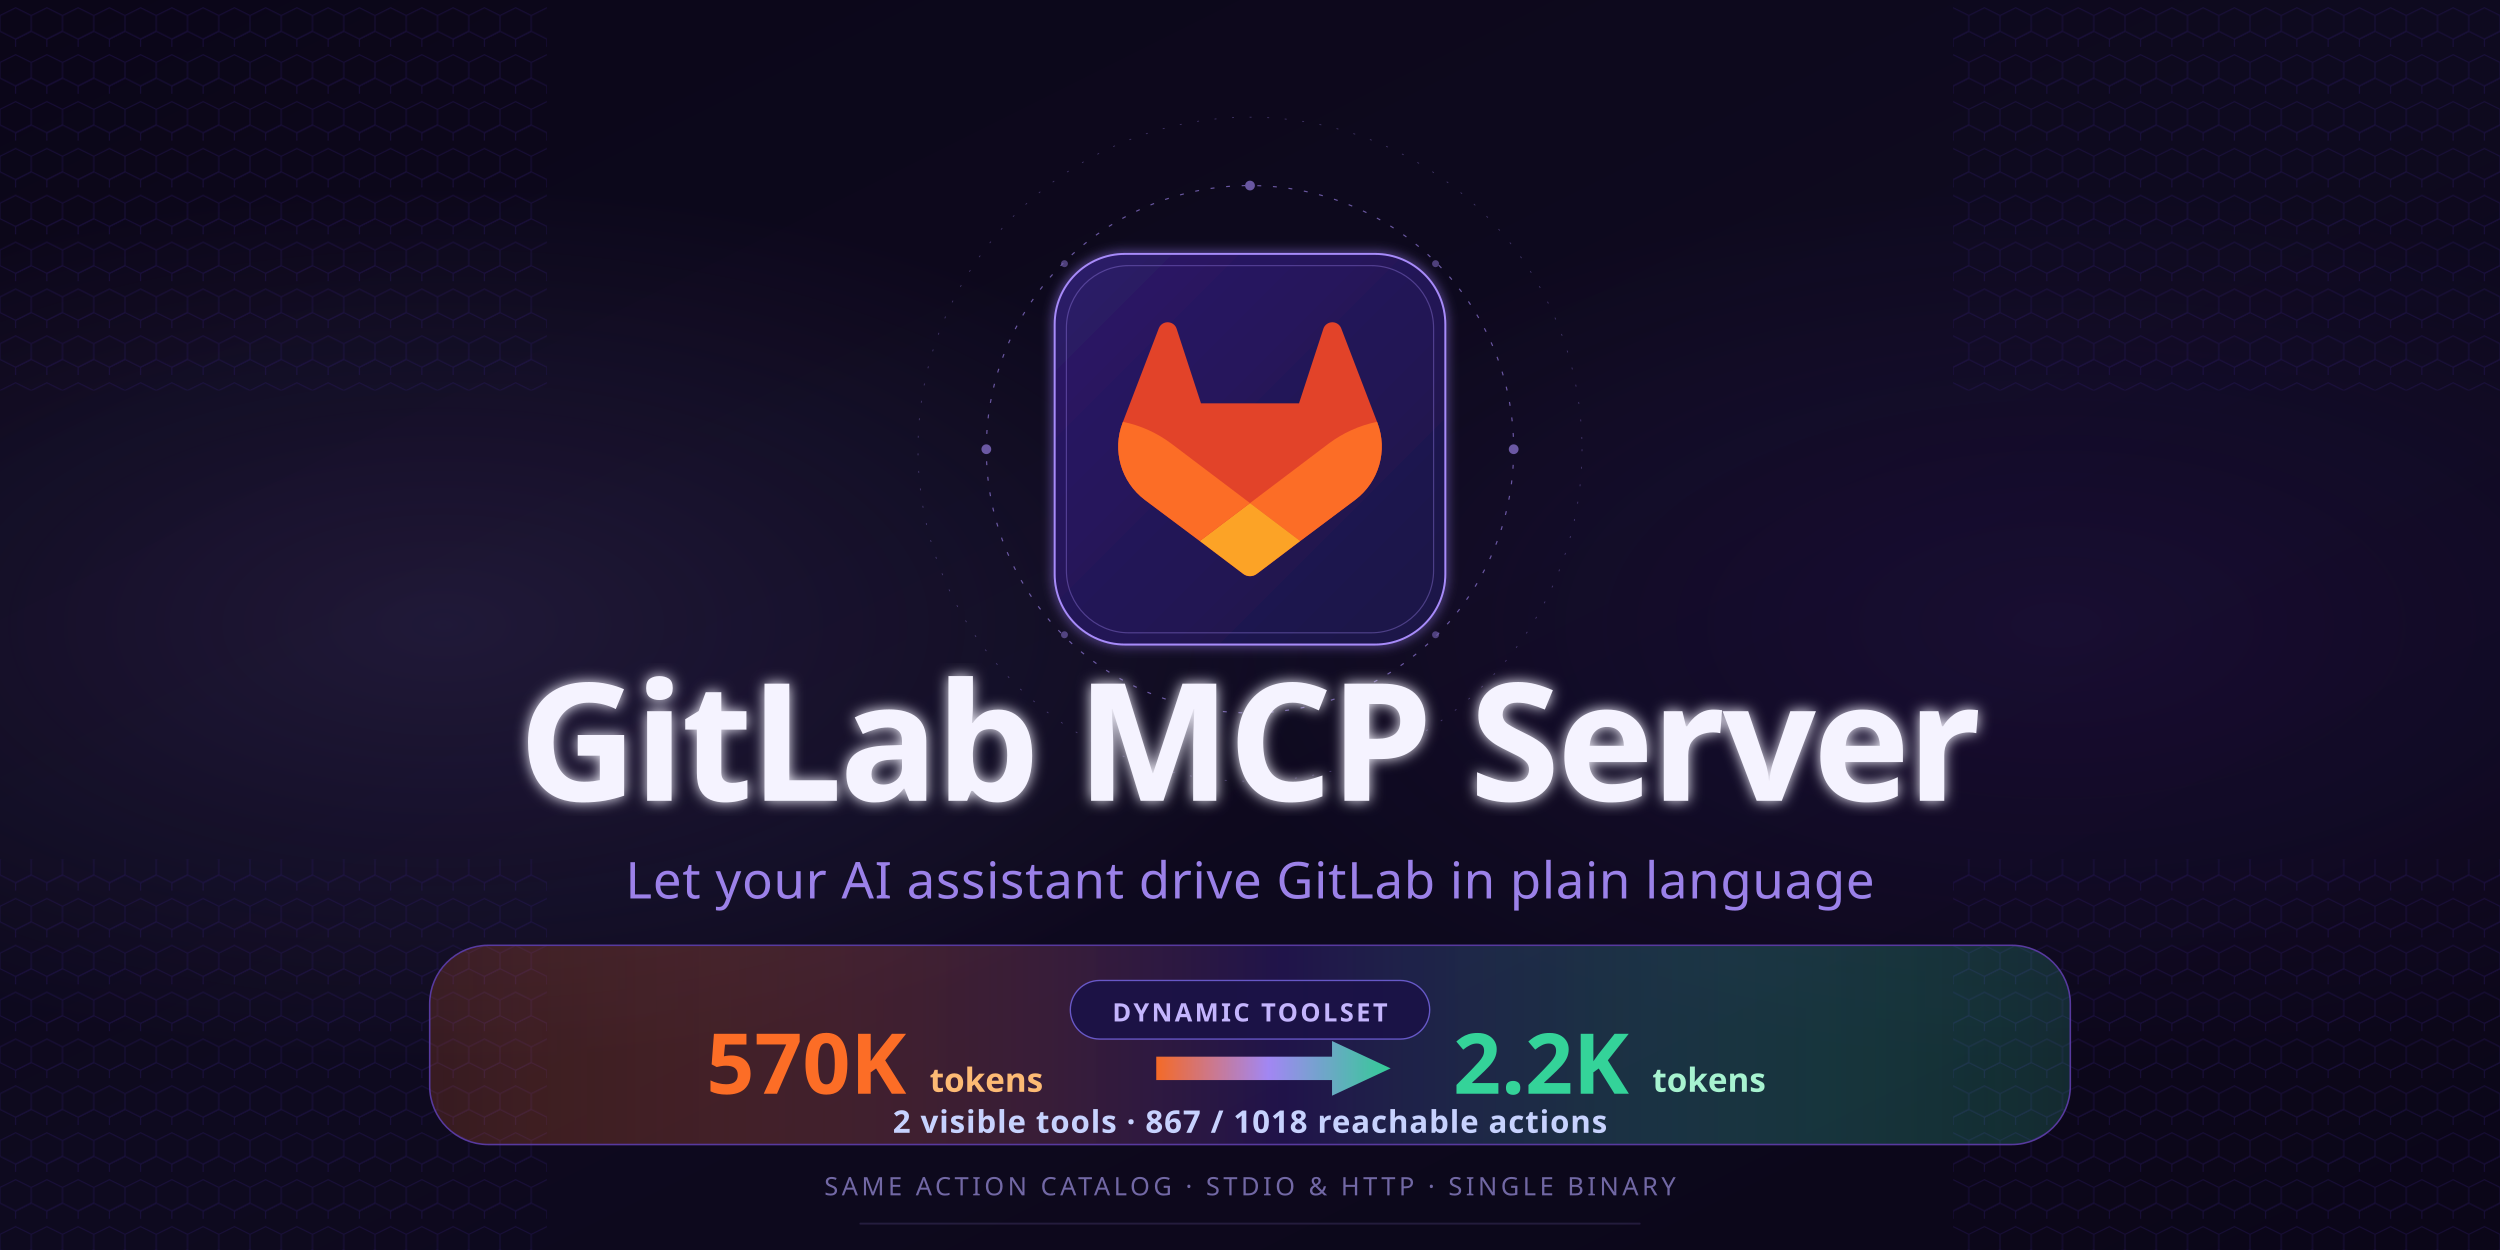
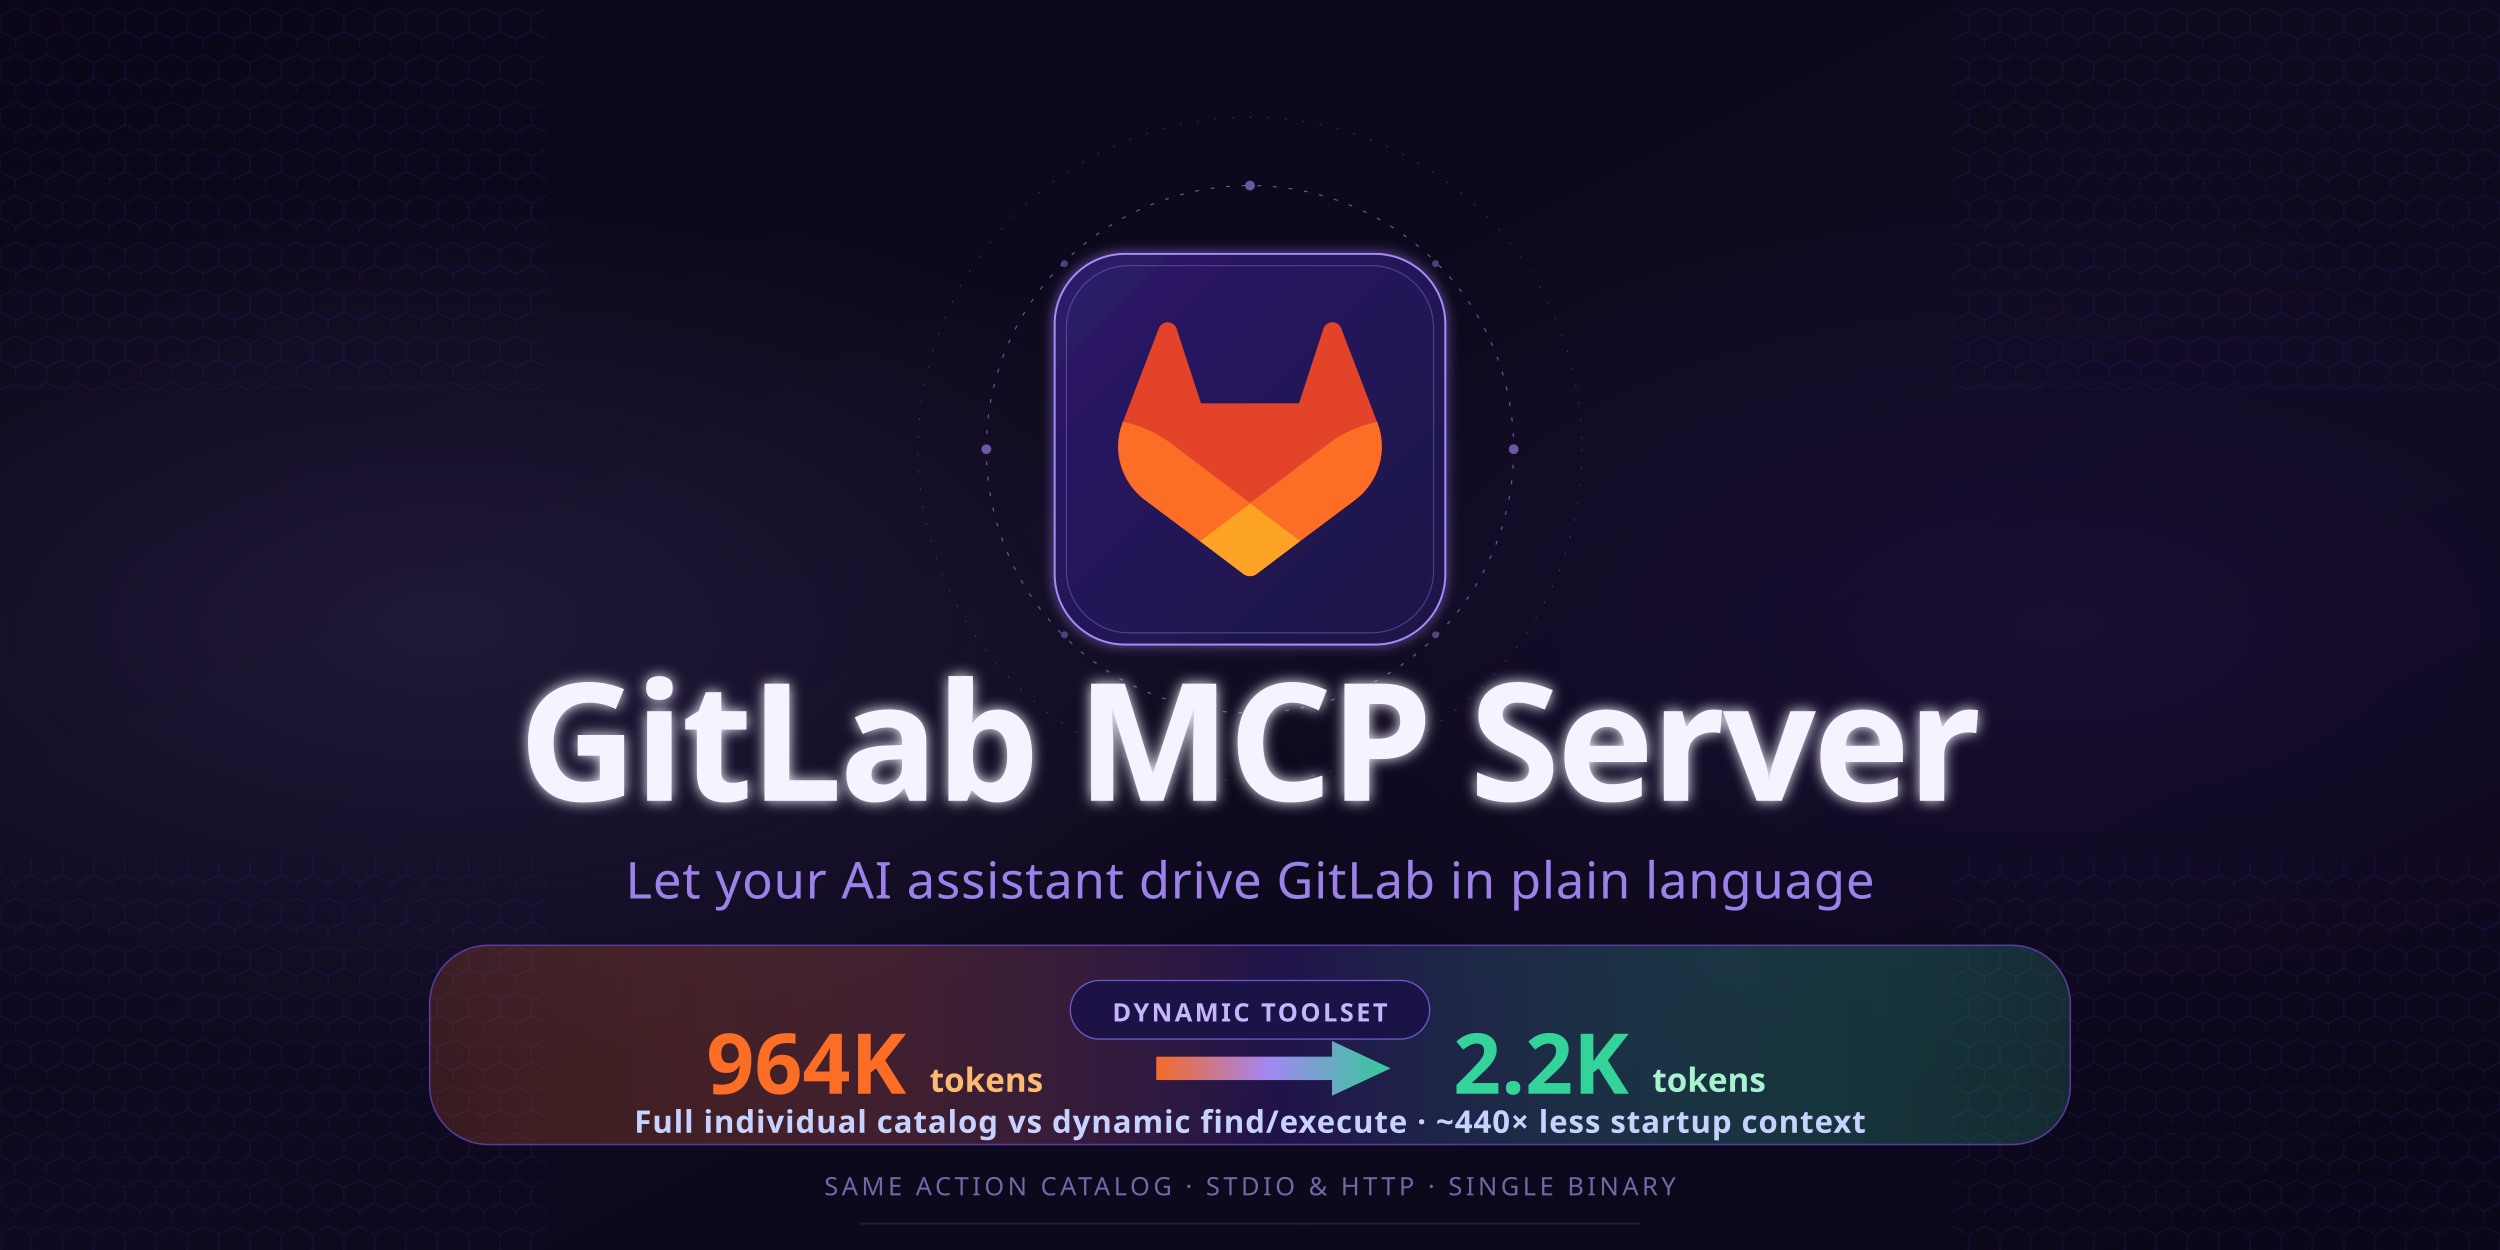
<svg xmlns="http://www.w3.org/2000/svg" viewBox="0 0 1280 640" width="1280" height="640">
  <defs>
    <filter id="glow" x="-20%" y="-20%" width="140%" height="140%">
      <feGaussianBlur stdDeviation="3" result="blur" />
      <feComposite in="SourceGraphic" in2="blur" operator="over" />
    </filter>
    <filter id="text-glow" x="-10%" y="-10%" width="120%" height="120%">
      <feGaussianBlur stdDeviation="3.5" result="blur" />
      <feComposite in="SourceGraphic" in2="blur" operator="over" />
    </filter>
    <linearGradient id="core-grad" x1="0%" y1="0%" x2="100%" y2="100%">
      <stop offset="0%" stop-color="#2d1b69" />
      <stop offset="100%" stop-color="#1a1145" />
    </linearGradient>
    <linearGradient id="bg-grad" x1="0%" y1="0%" x2="100%" y2="100%">
      <stop offset="0%" stop-color="#0B0618" />
      <stop offset="50%" stop-color="#0E0A1F" />
      <stop offset="100%" stop-color="#0B0618" />
    </linearGradient>
    <linearGradient id="metric-grad" x1="0%" y1="0%" x2="100%" y2="0%">
      <stop offset="0%" stop-color="#FC6D26" stop-opacity="0.18" />
      <stop offset="52%" stop-color="#2d1b69" stop-opacity="0.62" />
      <stop offset="100%" stop-color="#34D399" stop-opacity="0.18" />
    </linearGradient>
    <linearGradient id="metric-line" x1="0%" y1="0%" x2="100%" y2="0%">
      <stop offset="0%" stop-color="#FC6D26" />
      <stop offset="48%" stop-color="#A78BFA" />
      <stop offset="100%" stop-color="#34D399" />
    </linearGradient>
    <radialGradient id="aura1" cx="0.18" cy="0.5" r="0.35">
      <stop offset="0%" stop-color="#A78BFA" stop-opacity="0.12" />
      <stop offset="100%" stop-color="#A78BFA" stop-opacity="0" />
    </radialGradient>
    <radialGradient id="aura2" cx="0.82" cy="0.5" r="0.35">
      <stop offset="0%" stop-color="#7C3AED" stop-opacity="0.10" />
      <stop offset="100%" stop-color="#7C3AED" stop-opacity="0" />
    </radialGradient>
    <symbol id="hex" viewBox="0 0 16 24" overflow="visible">
      <path d="M0,8 L8,4 16,8 16,16 8,20 0,16Z" fill="none" stroke="#2d1b69" stroke-width="0.6" />
    </symbol>
    <pattern id="hex-grid" x="0" y="0" width="16" height="24" patternUnits="userSpaceOnUse">
      <use href="#hex" />
      <use href="#hex" x="8" y="12" />
    </pattern>
  </defs>
  <rect width="1280" height="640" fill="url(#bg-grad)" />
  <rect width="1280" height="640" fill="url(#aura1)" />
  <rect width="1280" height="640" fill="url(#aura2)" />
  <rect x="0" y="0" width="280" height="200" fill="url(#hex-grid)" opacity="0.35" />
  <rect x="1000" y="0" width="280" height="200" fill="url(#hex-grid)" opacity="0.35" />
  <rect x="0" y="440" width="280" height="200" fill="url(#hex-grid)" opacity="0.35" />
  <rect x="1000" y="440" width="280" height="200" fill="url(#hex-grid)" opacity="0.35" />
  <g transform="translate(640 230)" opacity="0.6">
    <circle r="135" fill="none" stroke="#A78BFA" stroke-width="0.6" stroke-dasharray="2 6" />
    <circle r="170" fill="none" stroke="#A78BFA" stroke-width="0.4" stroke-dasharray="1 8" opacity="0.6" />
    <circle cx="135" cy="0" r="2.5" fill="#A78BFA" />
    <circle cx="-135" cy="0" r="2.5" fill="#A78BFA" />
    <circle cx="0" cy="135" r="2.5" fill="#A78BFA" />
    <circle cx="0" cy="-135" r="2.5" fill="#A78BFA" />
    <circle cx="95" cy="95" r="1.8" fill="#A78BFA" opacity="0.7" />
    <circle cx="-95" cy="-95" r="1.8" fill="#A78BFA" opacity="0.7" />
    <circle cx="-95" cy="95" r="1.8" fill="#A78BFA" opacity="0.7" />
    <circle cx="95" cy="-95" r="1.8" fill="#A78BFA" opacity="0.7" />
  </g>
  <g transform="translate(540 130)">
    <rect x="0" y="0" width="200" height="200" rx="36" fill="url(#core-grad)" stroke="#A78BFA" stroke-width="1" filter="url(#glow)" />
    <rect x="6" y="6" width="188" height="188" rx="32" fill="none" stroke="#A78BFA" stroke-width="0.6" opacity="0.35" />
    <svg x="22" y="22" width="156" height="156" viewBox="100 100 180 180">
      <path fill="#E24329" d="M265.264,174.372l-.213-.558-21.199-55.309c-.424-1.084-1.185-1.996-2.177-2.627-.988-.634-2.147-.933-3.323-.87-1.169.062-2.292.489-3.208,1.218-.91.736-1.566,1.73-1.875,2.853l-14.313,43.807h-57.91l-14.313-43.807c-.309-1.123-.965-2.118-1.875-2.853-.916-.729-2.039-1.156-3.208-1.218-1.175-.062-2.335.236-3.323.87-.992.63-1.753,1.543-2.177,2.627l-21.199,55.312-.213.555c-6.282,16.385-.929,34.908,13.059,45.488.026.016.049.036.076.056l.187.141,32.291,24.174,15.972,12.09,9.72,7.349c2.341,1.773,5.579,1.773,7.92,0l9.719-7.349,15.968-12.09,32.481-24.315c.03-.023.056-.043.085-.066,13.978-10.58,19.327-29.096,13.049-45.478Z" />
      <path fill="#FC6D26" d="M265.264,174.372l-.213-.558c-10.517,2.161-20.204,6.61-28.498,12.816-.135.099-25.205,19.058-46.552,35.197,15.85,11.985,29.648,22.404,29.648,22.404l32.481-24.315c.03-.023.056-.043.085-.066,13.978-10.58,19.327-29.096,13.049-45.478Z" />
      <path fill="#FCA326" d="M160.35,244.231l15.972,12.09,9.72,7.349c2.341,1.773,5.579,1.773,7.92,0l9.719-7.349,15.968-12.09s-13.798-10.419-29.648-22.404c-15.853,11.985-29.651,22.404-29.651,22.404Z" />
      <path fill="#FC6D26" d="M143.446,186.63c-8.291-6.203-17.974-10.655-28.495-12.813l-.213.555c-6.282,16.385-.929,34.908,13.059,45.488.026.016.049.036.076.056l.187.141,32.291,24.174s13.798-10.419,29.651-22.404c-21.347-16.139-46.42-35.098-46.555-35.197Z" />
    </svg>
  </g>
  <text x="640" y="410" text-anchor="middle" font-family="'Segoe UI', system-ui, -apple-system, sans-serif" font-size="84" font-weight="700" fill="#F5F3FF" letter-spacing="-1.5" filter="url(#text-glow)">
    GitLab MCP Server
  </text>
  <text x="640" y="460" text-anchor="middle" font-family="'Segoe UI', system-ui, -apple-system, sans-serif" font-size="26" fill="#A78BFA" opacity="0.92" letter-spacing="0.4">
    Let your AI assistant drive GitLab in plain language
  </text>
  <g transform="translate(640 502)" font-family="'Segoe UI', system-ui, -apple-system, sans-serif">
    <rect x="-420" y="-18" width="840" height="102" rx="30" fill="url(#metric-grad)" stroke="#5B3CA6" stroke-width="0.8" opacity="0.95" />
    <rect x="-92" y="0" width="184" height="30" rx="15" fill="#1a1145" stroke="#6D5DD3" stroke-width="0.7" opacity="0.92" />
    <text x="0" y="21" text-anchor="middle" font-size="13" fill="#C4B5FD" font-weight="800" letter-spacing="1.25">DYNAMIC TOOLSET</text>
-     <text x="-176" y="58" text-anchor="end" font-size="43" fill="#FC6D26" font-weight="800">570K</text>
+     <text x="-176" y="58" text-anchor="end" font-size="43" fill="#FC6D26" font-weight="800">964K</text>
    <text x="-164" y="57" font-size="17" fill="#FDBA74" font-weight="650">tokens</text>
    <path d="M-48 39H42V31L72 45L42 59V51H-48Z" fill="url(#metric-line)" opacity="0.96" />
    <text x="194" y="58" text-anchor="end" font-size="43" fill="#34D399" font-weight="800">2.2K</text>
    <text x="206" y="57" font-size="17" fill="#A7F3D0" font-weight="650">tokens</text>
    <text x="0" y="78" text-anchor="middle" font-size="16" fill="#C7D2FE" font-weight="650" letter-spacing="0.45">
-       2 visible tools · 867 / 1018 reachable actions
+       Full individual catalog vs dynamic find/execute · ~440× less startup context
    </text>
  </g>
  <text x="640" y="612" text-anchor="middle" font-family="'Segoe UI', system-ui, -apple-system, sans-serif" font-size="13" fill="#8B7FC7" opacity="0.8" letter-spacing="1.8">
    SAME ACTION CATALOG  ·  STDIO &amp; HTTP  ·  SINGLE BINARY
  </text>
  <rect x="440" y="626" width="400" height="1" rx="0.5" fill="#A78BFA" opacity="0.15" />
</svg>
